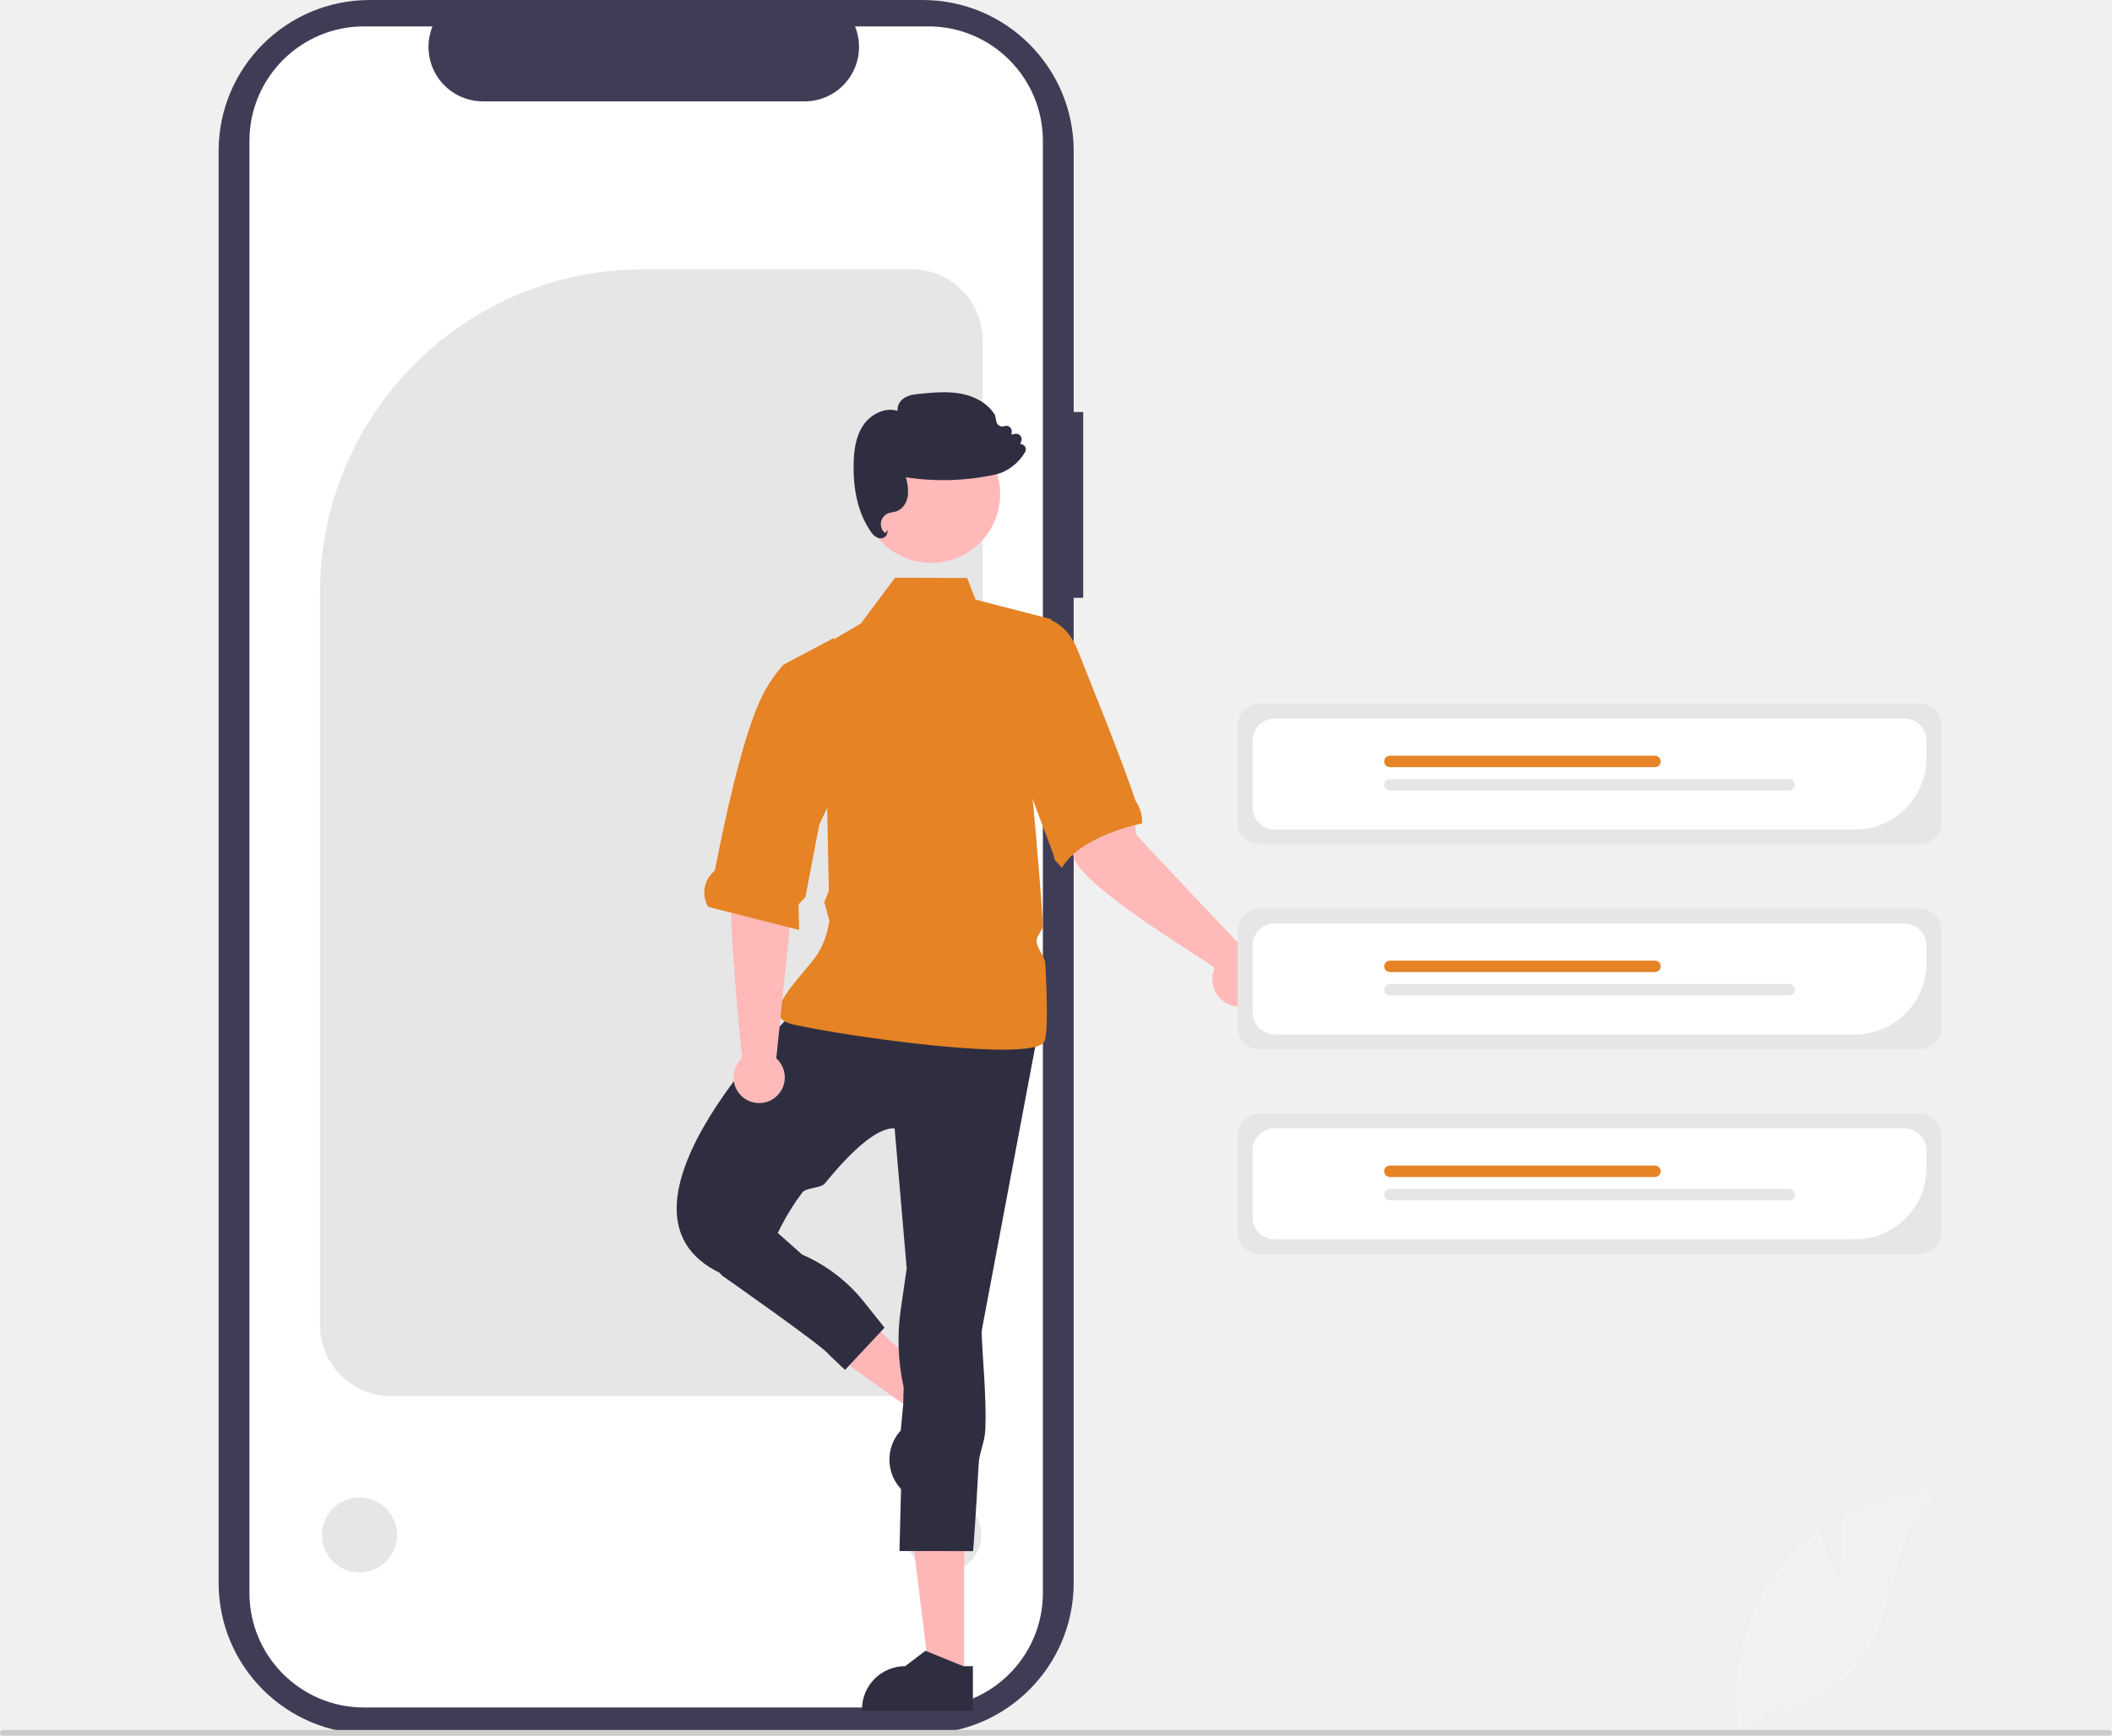
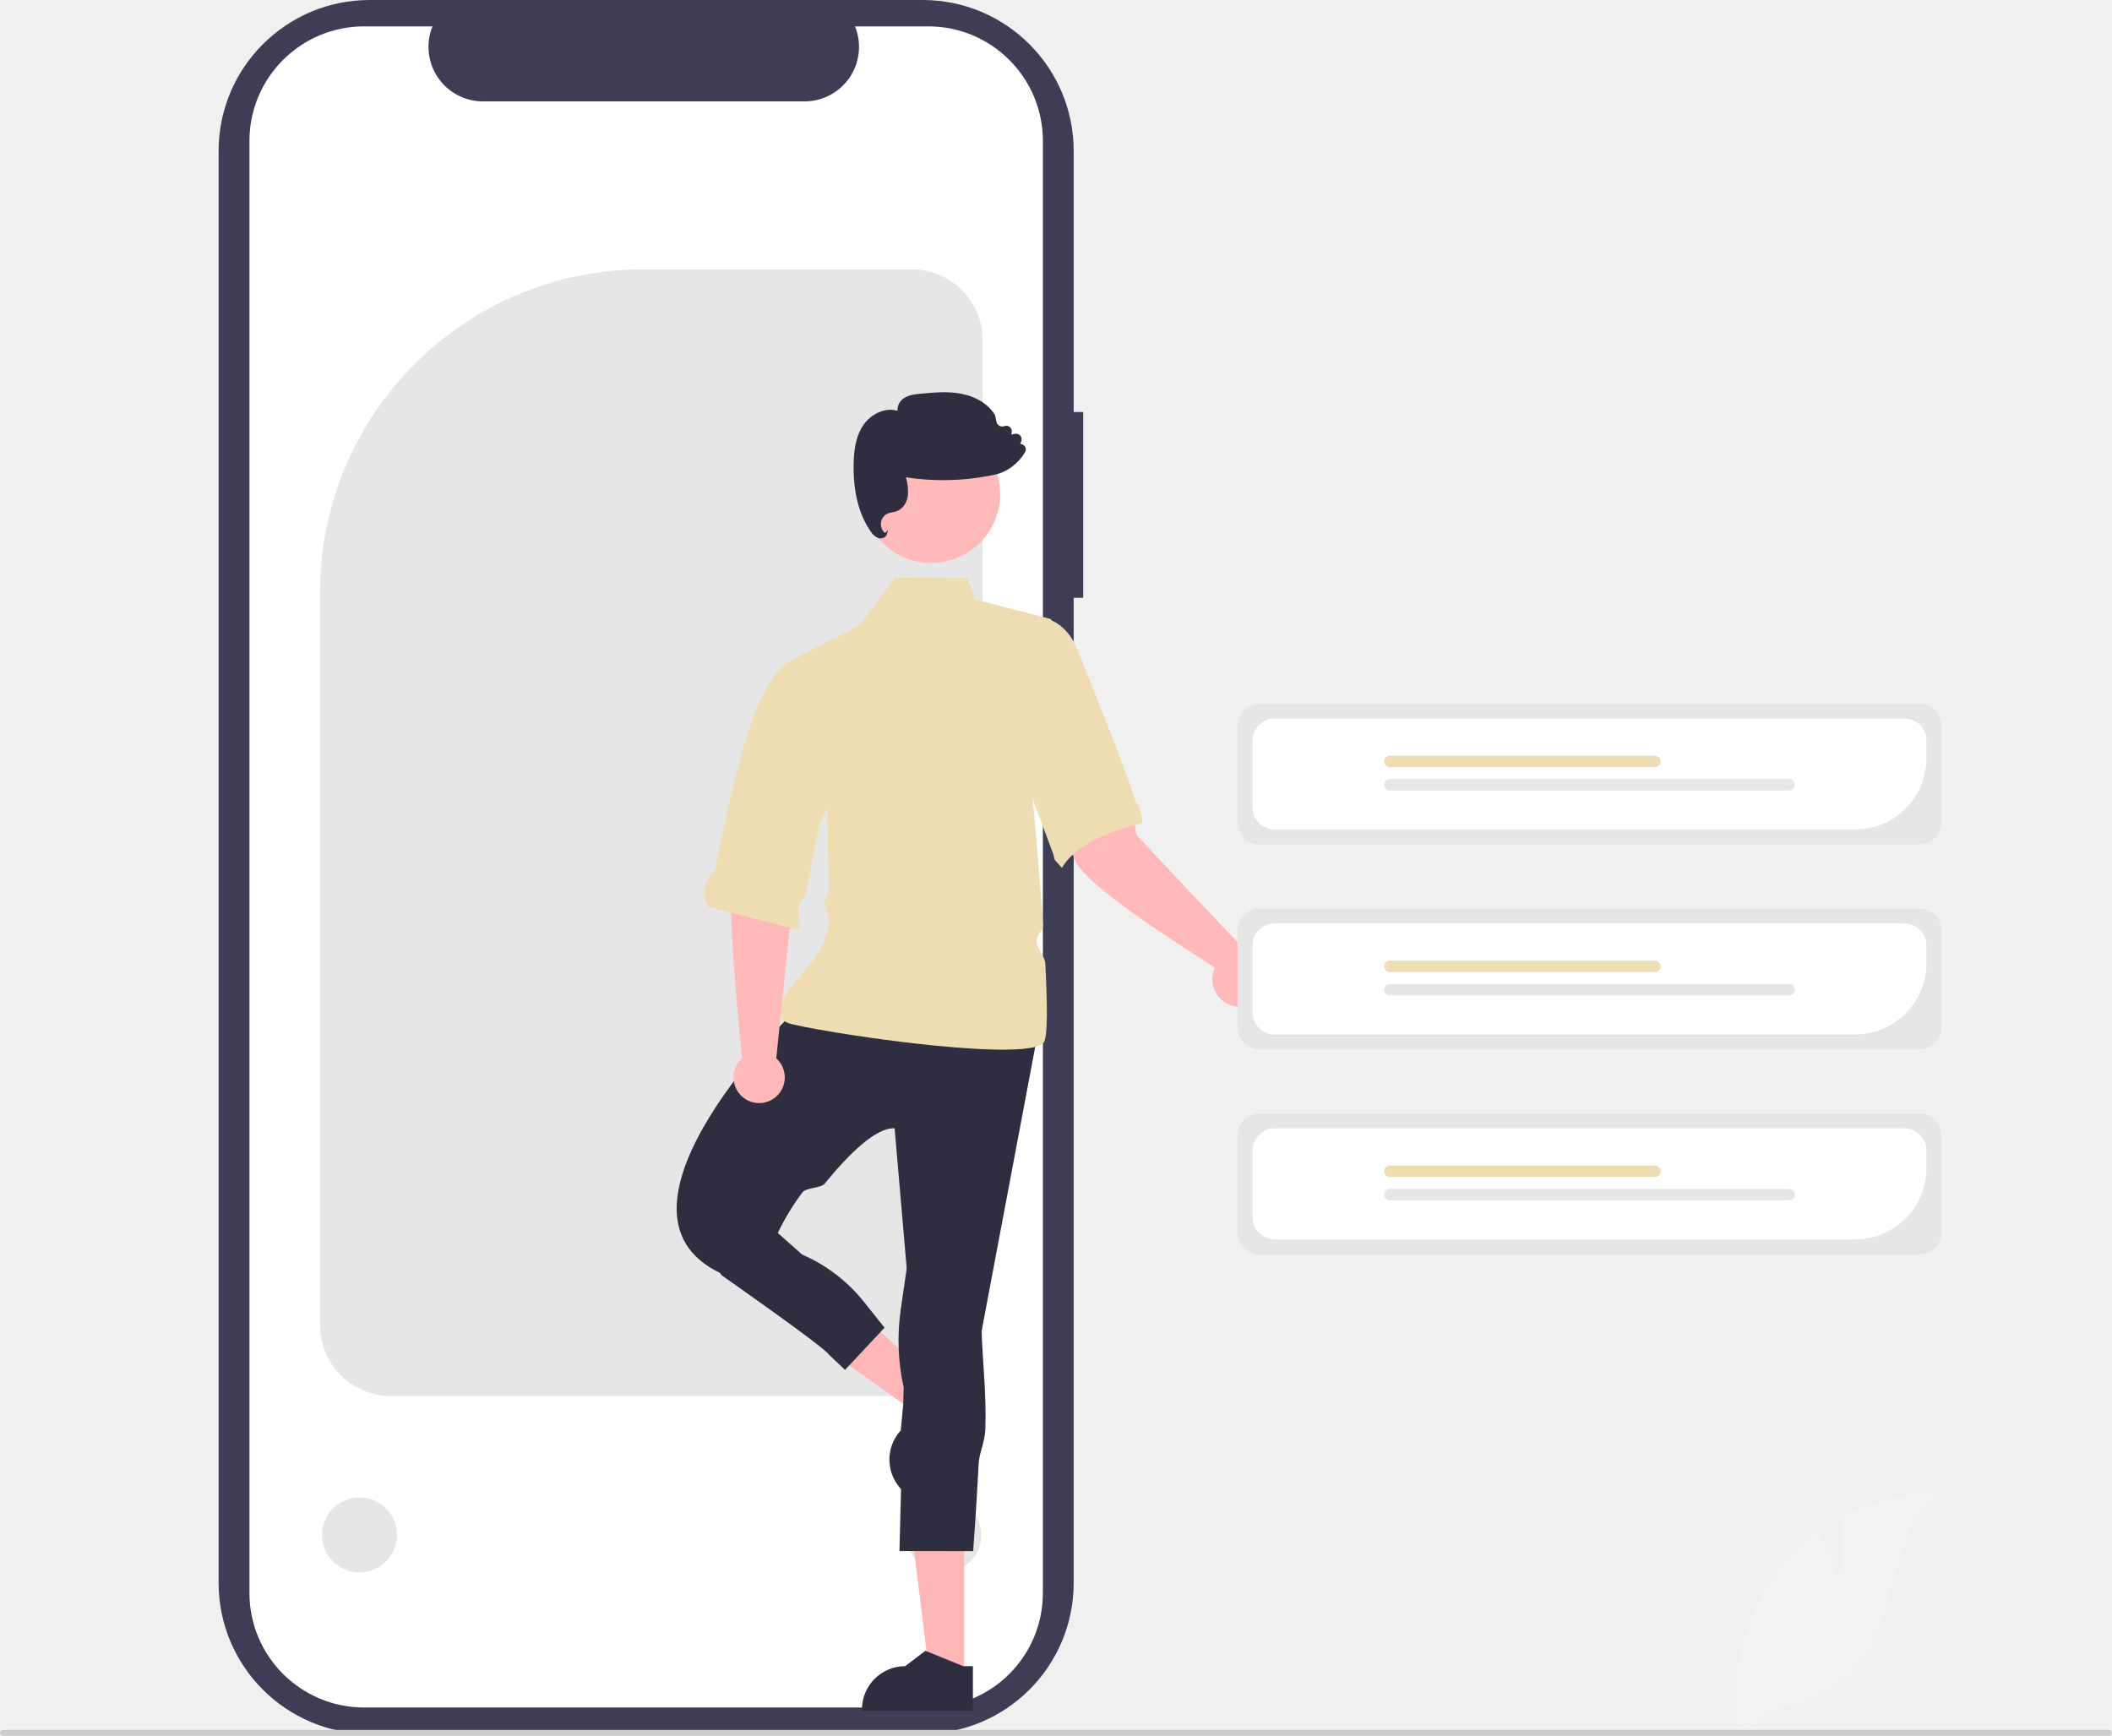
<svg xmlns="http://www.w3.org/2000/svg" data-name="Layer 1" width="865.67" height="711.472" viewBox="0 0 865.67 711.472">
  <path id="be762e0f-b118-45b0-834c-015dca31fdfd-51" data-name="Path 339" d="M611.151,263.156h-3.9V156.179a61.915,61.915,0,0,0-61.915-61.915h-226.65a61.915,61.915,0,0,0-61.916,61.914V743.062a61.915,61.915,0,0,0,61.915,61.915h226.648a61.915,61.915,0,0,0,61.915-61.915V339.304h3.9Z" transform="translate(-167.165 -94.26403)" fill="#3f3d56" />
  <path id="bd19cda7-6ee4-487f-8299-09f5b9520cce-52" data-name="Path 340" d="M594.624,152.032V747.207a46.959,46.959,0,0,1-46.942,46.952h-231.3a46.966,46.966,0,0,1-46.973-46.952V152.032a46.965,46.965,0,0,1,46.971-46.951h28.058a22.329,22.329,0,0,0,20.656,30.74h131.868a22.329,22.329,0,0,0,20.656-30.74h30.055a46.959,46.959,0,0,1,46.951,46.942Z" transform="translate(-167.165 -94.26403)" fill="#fff" />
  <path d="M540.93,666.475H327.318a29.01,29.01,0,0,1-28.978-28.978V336.993c0-72.962,59.358-132.321,132.32-132.321H540.93a29.01,29.01,0,0,1,28.977,28.977V637.497A29.01,29.01,0,0,1,540.93,666.475Z" transform="translate(-167.165 -94.26403)" fill="#e6e6e6" />
  <circle id="be454a6a-b415-4179-b5e8-57164f143cba" data-name="Ellipse 7" cx="147.357" cy="629.168" r="15.379" fill="#e6e6e6" />
  <circle id="be5a0c73-855d-427d-a69e-6f1eaa4c04a0" data-name="Ellipse 7" cx="386.863" cy="629.168" r="15.379" fill="#e6e6e6" />
  <polygon points="388.948 571.619 379.414 582.009 334.805 550.181 348.876 534.847 388.948 571.619" fill="#ffb6b6" />
  <path d="M568.615,672.475,537.875,705.974l-.424-.389a17.697,17.697,0,0,1-1.075-25.003l.001-.001.972-10.379L552.469,663.045l2.683-2.924Z" transform="translate(-167.165 -94.26403)" fill="#2f2e41" />
  <polygon points="395.181 687.559 381.081 687.558 374.373 633.171 395.184 633.172 395.181 687.559" fill="#ffb6b6" />
  <path d="M565.942,795.491l-45.466-.002v-.575a17.697,17.697,0,0,1,17.697-17.696h.001l8.305-6.301,15.495,6.301,3.969 0Z" transform="translate(-167.165 -94.26403)" fill="#2f2e41" />
  <path id="a30b4662-e5c2-40ab-b3a2-3f3e92442cbc-53" data-name="Path 17" d="M494.254,507.266s-86.138,83.167-31.683,108.91h16.831s5.058-17.969,16.637-33.123c1.59-2.081,7.547-1.658,9.202-3.686,10.101-12.383,21.053-23.018,28.616-22.596l4.95,57.425-2.442,16.831a88.193,88.193,0,0,0,1.194,31.834v0l-1.722,67.175,30.202.017s1.22-15.744,2.24-35.435c.273-5.275,2.542-8.95,2.76-14.565.521-13.461-1.206-29.13-1.539-40.115l22.772-120.791Z" transform="translate(-167.165 -94.26403)" fill="#2f2e41" />
-   <path id="bce5c948-7db7-43f8-8cd2-61a9f17c0c07-54" data-name="Path 22" d="M534.039,331.053,519.994,349.842l-33.663,19.8,19.8,51.484.751,38.306-1.843,4.621,2.082,7.568s-.961,8.857-6.082,15.432c-8.954,11.497-22.626,23.992-8.769,27.142,21.782,4.951,99.009,15.841,102.969,6.931,1.37-3.082,1.2-16.116.391-31.848-.151-2.942-3.401-6.142-3.591-9.225-.143-2.313,2.782-4.489,2.623-6.835-1.767-26.145-4.373-53.081-4.373-53.081l7.75-72.084-31-8-3.48-8.872Z" transform="translate(-167.165 -94.26403)" fill="#e58325" />
+   <path id="bce5c948-7db7-43f8-8cd2-61a9f17c0c07-54" data-name="Path 22" d="M534.039,331.053,519.994,349.842l-33.663,19.8,19.8,51.484.751,38.306-1.843,4.621,2.082,7.568s-.961,8.857-6.082,15.432c-8.954,11.497-22.626,23.992-8.769,27.142,21.782,4.951,99.009,15.841,102.969,6.931,1.37-3.082,1.2-16.116.391-31.848-.151-2.942-3.401-6.142-3.591-9.225-.143-2.313,2.782-4.489,2.623-6.835-1.767-26.145-4.373-53.081-4.373-53.081l7.75-72.084-31-8-3.48-8.872Z" transform="translate(-167.165 -94.26403)" fill="#EEDDB2" />
  <path id="aa56653d-a1eb-49b2-bba0-f0dc0c583c83-55" data-name="Path 18" d="M458.435,611.236l4.604,5.818s42.345,29.625,43.799,32.393l6.692,6.332,16.192-17.309-8.421-10.554a66.102,66.102,0,0,0-25.357-19.413h0l-12.905-11.449Z" transform="translate(-167.165 -94.26403)" fill="#2f2e41" />
  <path d="M485.341,528.088l7.711-74.639,2.035-30.719-21.583-3.903s-3.232,21.118-6.059,33.511c-2.79,12.229,3.717,74.111,3.889,75.743a10.501,10.501,0,1,0,14.007.007Z" transform="translate(-167.165 -94.26403)" fill="#ffb9b9" />
-   <path d="M457.455,465.988l37.259,9.458-.259-10.458,2.828-3,5.65-29.597,8.106-17.338L508.932,355.764l-20.589,10.92-.025.019a55.663,55.663,0,0,0-8.928,13.22c-7.762,15.779-15.217,50.533-19.12,70.719a2.203,2.203,0,0,1-.743,1.07,11.415,11.415,0,0,0-2.072,14.276Z" transform="translate(-167.165 -94.26403)" fill="#e58325" />
+   <path d="M457.455,465.988l37.259,9.458-.259-10.458,2.828-3,5.65-29.597,8.106-17.338L508.932,355.764l-20.589,10.92-.025.019a55.663,55.663,0,0,0-8.928,13.22c-7.762,15.779-15.217,50.533-19.12,70.719a2.203,2.203,0,0,1-.743,1.07,11.415,11.415,0,0,0-2.072,14.276Z" transform="translate(-167.165 -94.26403)" fill="#EEDDB2" />
  <path d="M678.716,485.044s-45.359-47.82-45.782-48.722c-3.168-24.061-12.281-34.675-13.648-33.523L595.766,410.948s6.996,22.155,11.733,35.314c4.526,12.574,56.693,43.288,57.563,44.804a11.188,11.188,0,1,0,13.654-6.023Z" transform="translate(-167.165 -94.26403)" fill="#ffb9b9" />
-   <path d="M576.773,349.699s23.089-11.316,32.044,10.909c4.909,12.547,17.466,42.998,23.723,61.743a1.401,1.401,0,0,0,.17.336,15.241,15.241,0,0,1,2.596,8.409,2.862,2.862,0,0,0,.068.649s-25.373,4.943-32.919,18.243l-2.993-3.248-.532-2.276-21.891-58.411Z" transform="translate(-167.165 -94.26403)" fill="#e58325" />
+   <path d="M576.773,349.699s23.089-11.316,32.044,10.909c4.909,12.547,17.466,42.998,23.723,61.743a1.401,1.401,0,0,0,.17.336,15.241,15.241,0,0,1,2.596,8.409,2.862,2.862,0,0,0,.068.649s-25.373,4.943-32.919,18.243l-2.993-3.248-.532-2.276-21.891-58.411Z" transform="translate(-167.165 -94.26403)" fill="#EEDDB2" />
  <path d="M953.836,440.407H683.514a9.095,9.095,0,0,1-9.085-9.085V391.731a9.095,9.095,0,0,1,9.085-9.085H953.836a9.095,9.095,0,0,1,9.085,9.085v39.591A9.095,9.095,0,0,1,953.836,440.407Z" transform="translate(-167.165 -94.26403)" fill="#e6e6e6" />
  <path d="M927.571,434.279H689.643a9.095,9.095,0,0,1-9.085-9.085V397.864a9.095,9.095,0,0,1,9.085-9.085H947.708a9.095,9.095,0,0,1,9.085,9.085v7.193A29.255,29.255,0,0,1,927.571,434.279Z" transform="translate(-167.165 -94.26403)" fill="#fff" />
-   <path d="M845.5,408.71H736.851a2.343,2.343,0,1,1,0-4.686H845.5a2.343,2.343,0,0,1,0,4.686Z" transform="translate(-167.165 -94.26403)" fill="#e58325" />
+   <path d="M845.5,408.71H736.851a2.343,2.343,0,1,1,0-4.686H845.5a2.343,2.343,0,0,1,0,4.686Z" transform="translate(-167.165 -94.26403)" fill="#EEDDB2" />
  <path d="M900.5,418.293H736.851a2.343,2.343,0,1,1,0-4.686H900.5a2.343,2.343,0,0,1,0,4.686Z" transform="translate(-167.165 -94.26403)" fill="#e6e6e6" />
  <path d="M953.836,524.407H683.514a9.095,9.095,0,0,1-9.085-9.085V475.731a9.095,9.095,0,0,1,9.085-9.085H953.836a9.095,9.095,0,0,1,9.085,9.085v39.591A9.095,9.095,0,0,1,953.836,524.407Z" transform="translate(-167.165 -94.26403)" fill="#e6e6e6" />
  <path d="M927.571,518.279H689.643a9.095,9.095,0,0,1-9.085-9.085V481.864a9.095,9.095,0,0,1,9.085-9.085H947.708a9.095,9.095,0,0,1,9.085,9.085v7.193A29.255,29.255,0,0,1,927.571,518.279Z" transform="translate(-167.165 -94.26403)" fill="#fff" />
-   <path d="M845.5,492.71H736.851a2.343,2.343,0,1,1,0-4.686H845.5a2.343,2.343,0,0,1,0,4.686Z" transform="translate(-167.165 -94.26403)" fill="#e58325" />
+   <path d="M845.5,492.71H736.851a2.343,2.343,0,1,1,0-4.686H845.5a2.343,2.343,0,0,1,0,4.686Z" transform="translate(-167.165 -94.26403)" fill="#EEDDB2" />
  <path d="M900.5,502.293H736.851a2.343,2.343,0,1,1,0-4.686H900.5a2.343,2.343,0,0,1,0,4.686Z" transform="translate(-167.165 -94.26403)" fill="#e6e6e6" />
  <path d="M953.836,608.407H683.514a9.095,9.095,0,0,1-9.085-9.085V559.731a9.095,9.095,0,0,1,9.085-9.085H953.836a9.095,9.095,0,0,1,9.085,9.085v39.591A9.095,9.095,0,0,1,953.836,608.407Z" transform="translate(-167.165 -94.26403)" fill="#e6e6e6" />
  <path d="M927.571,602.279H689.643a9.095,9.095,0,0,1-9.085-9.085V565.864a9.095,9.095,0,0,1,9.085-9.085H947.708a9.095,9.095,0,0,1,9.085,9.085v7.193A29.255,29.255,0,0,1,927.571,602.279Z" transform="translate(-167.165 -94.26403)" fill="#fff" />
-   <path d="M845.5,576.71H736.851a2.343,2.343,0,1,1,0-4.686H845.5a2.343,2.343,0,0,1,0,4.686Z" transform="translate(-167.165 -94.26403)" fill="#e58325" />
+   <path d="M845.5,576.71H736.851a2.343,2.343,0,1,1,0-4.686H845.5a2.343,2.343,0,0,1,0,4.686Z" transform="translate(-167.165 -94.26403)" fill="#EEDDB2" />
  <path d="M900.5,586.293H736.851a2.343,2.343,0,1,1,0-4.686H900.5a2.343,2.343,0,0,1,0,4.686Z" transform="translate(-167.165 -94.26403)" fill="#e6e6e6" />
  <circle id="f8b50a69-a369-42b8-943f-f14ba4f1f80f" data-name="Ellipse 5" cx="381.674" cy="202.486" r="28.272" fill="#ffb9b9" />
  <path d="M528.051,314.933a3.092,3.092,0,0,1-.997-.161,6.537,6.537,0,0,1-3.014-2.679c-4.868-7.001-7.218-16.335-6.985-27.743.098-4.826.645-10.997,4.025-15.916,2.842-4.136,8.592-7.418,13.95-5.771a5.792,5.792,0,0,1,2.89-5.347c2.03-1.243,4.473-1.472,6.628-1.674,5.442-.51,11.068-1.037,16.579.007,6.179,1.172,11.231,4.357,13.861,8.738l.054.138.535,2.596a2.465,2.465,0,0,0,3.282,1.811,2.237,2.237,0,0,1,3.002,2.414l-.149,1.033,1.554-.291a2.238,2.238,0,0,1,2.51,2.975l-.439,1.187a2.354,2.354,0,0,1,1.711.753,2.164,2.164,0,0,1,.293,2.549,20.271,20.271,0,0,1-7.16,7.204,16.923,16.923,0,0,1-5.233,2.058,100.501,100.501,0,0,1-36.46,1.096,20.555,20.555,0,0,1,.815,7.38c-.388,3.112-2.215,5.681-4.656,6.543a11.243,11.243,0,0,1-1.701.41,9.976,9.976,0,0,0-1.624.395,4.754,4.754,0,0,0-1.392,8.125l1.203-1.254-.391,1.594a2.288,2.288,0,0,1-1.166,1.452A3.205,3.205,0,0,1,528.051,314.933Z" transform="translate(-167.165 -94.26403)" fill="#2f2e41" />
  <path d="M921.345,741.82l1.144-25.719a83.066,83.066,0,0,1,38.745-9.808c-18.608,15.214-16.283,44.541-28.899,65a49.964,49.964,0,0,1-36.639,23.089l-15.572,9.534a83.724,83.724,0,0,1,17.647-67.845A80.873,80.873,0,0,1,912.633,722.261C916.363,732.095,921.345,741.82,921.345,741.82Z" transform="translate(-167.165 -94.26403)" fill="#f2f2f2" />
  <path d="M1032.835,804.546a1.186,1.186,0,0,1-1.19,1.19H168.355a1.19,1.19,0,0,1,0-2.38h863.29A1.187,1.187,0,0,1,1032.835,804.546Z" transform="translate(-167.165 -94.26403)" fill="#ccc" />
</svg>
